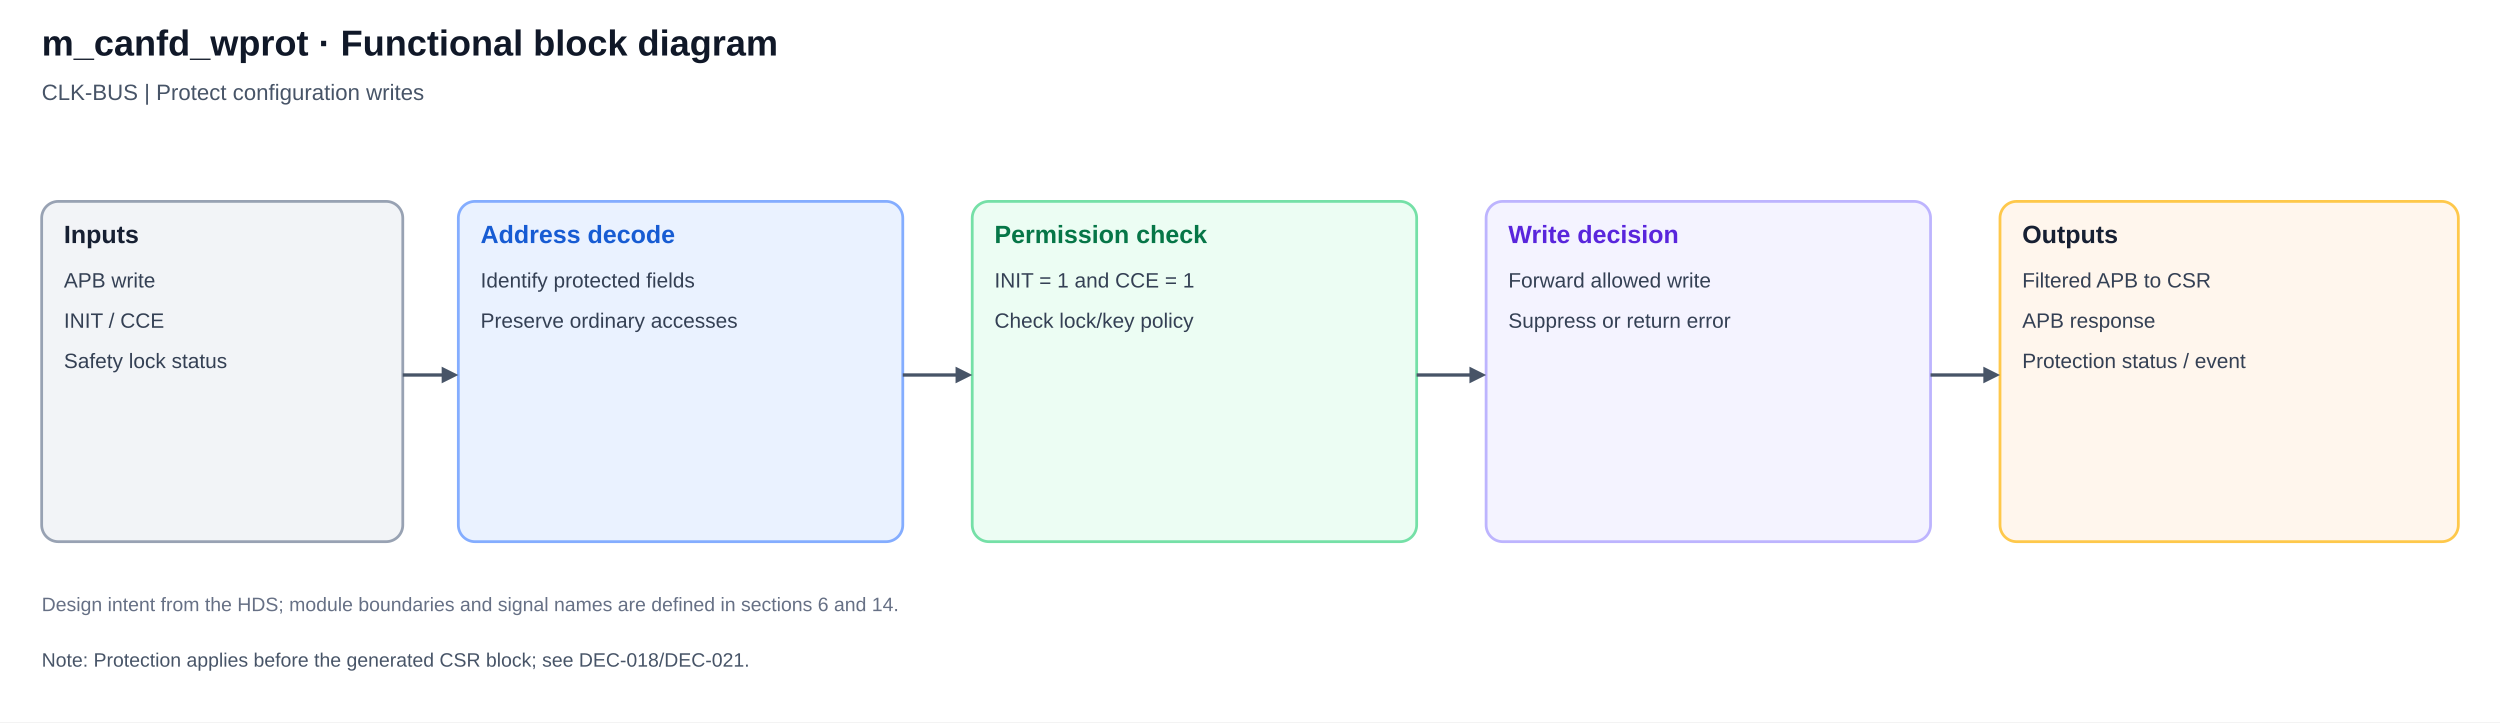
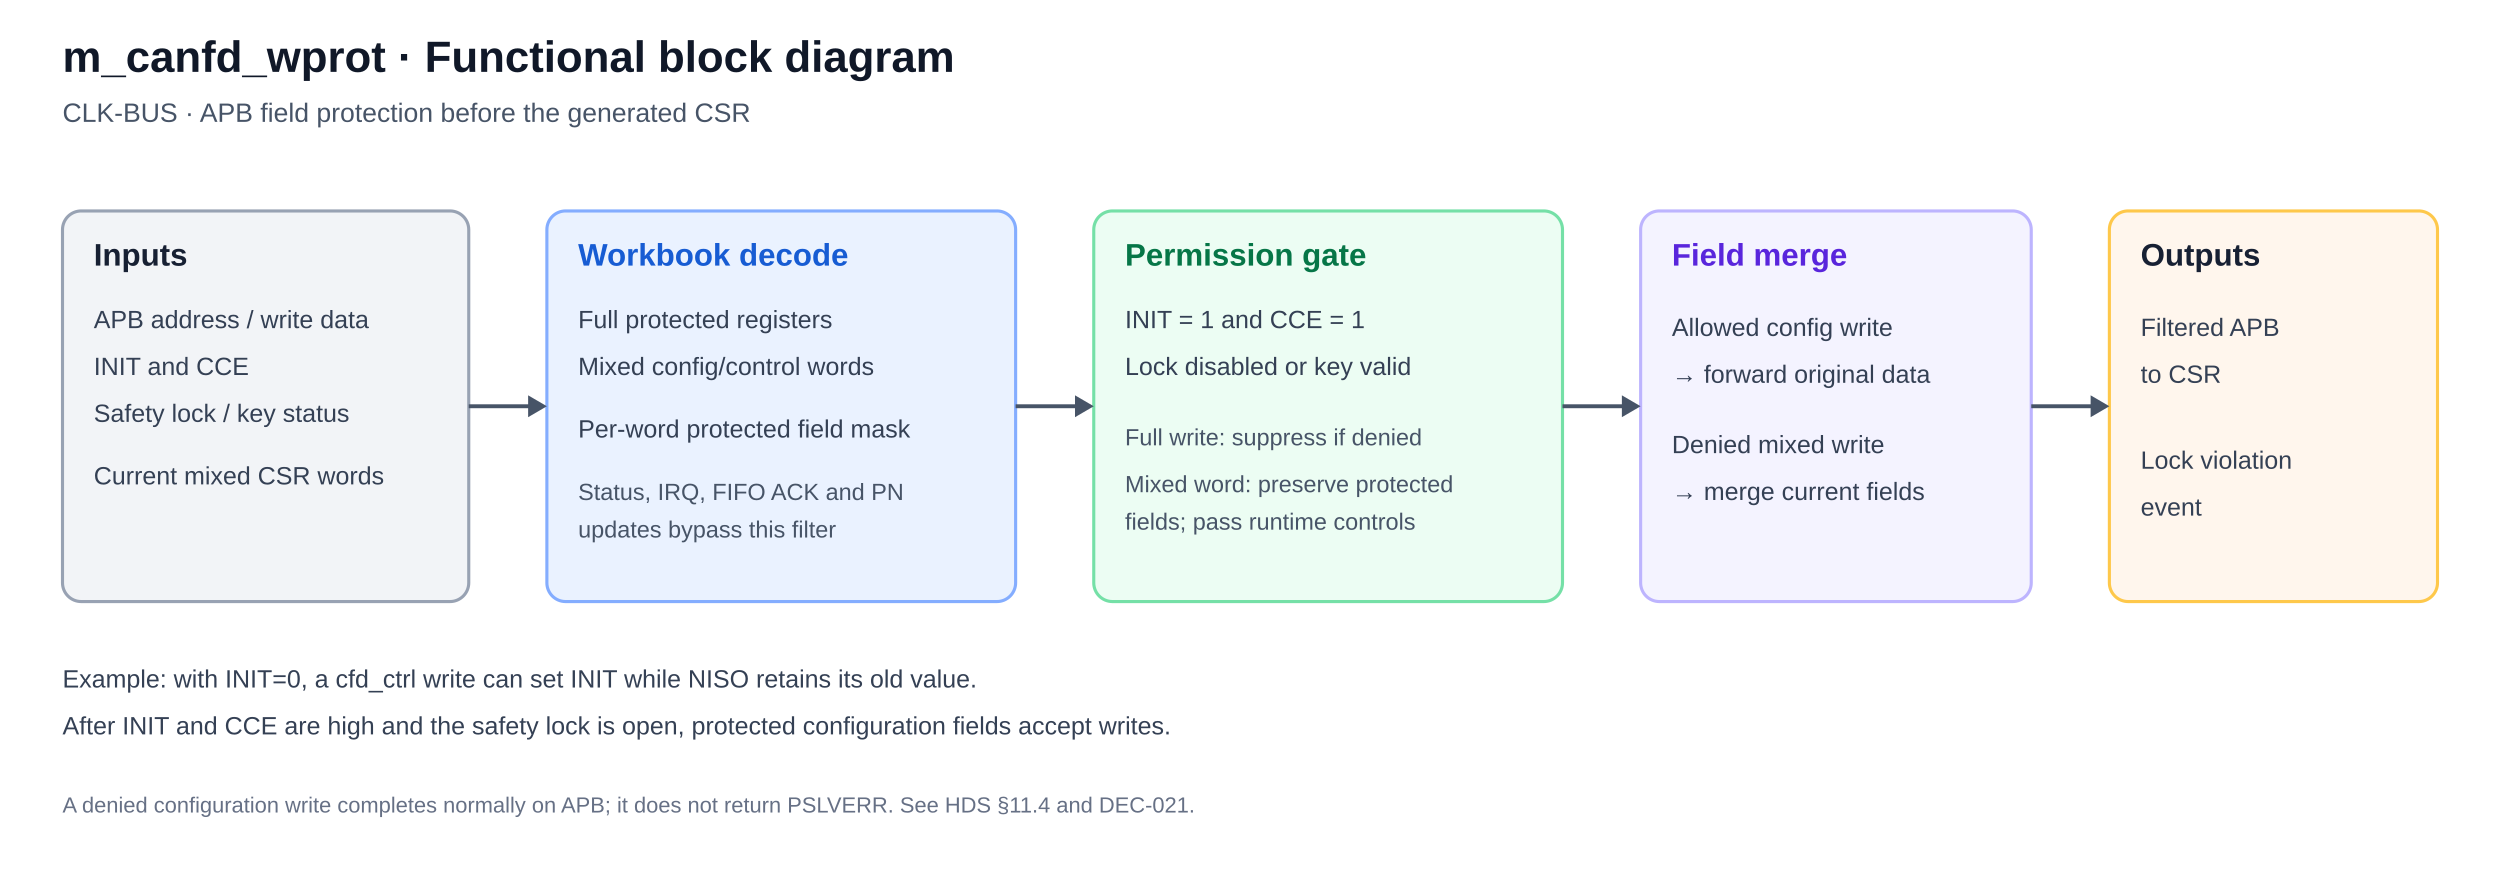
- <svg xmlns="http://www.w3.org/2000/svg" width="1800" height="520" viewBox="0 0 1800 520" role="img" aria-labelledby="title desc">
-   <rect width="100%" height="100%" fill="#ffffff" />
-   <text x="30" y="40" font-family="Arial, Helvetica, sans-serif" font-size="26" fill="#101828" font-weight="bold" text-anchor="start">m_canfd_wprot · Functional block diagram</text>
-   <text x="30" y="72" font-family="Arial, Helvetica, sans-serif" font-size="16" fill="#475467" font-weight="normal" text-anchor="start">CLK-BUS  |  Protect configuration writes</text>
-   <rect x="30" y="145" width="260" height="245" rx="12" fill="#f2f4f7" stroke="#98a2b3" stroke-width="2" />
-   <text x="46" y="175" font-family="Arial, Helvetica, sans-serif" font-size="18" fill="#172033" font-weight="bold" text-anchor="start">Inputs</text>
-   <text x="46" y="207" font-family="Arial, Helvetica, sans-serif" font-size="15" fill="#344054" font-weight="normal" text-anchor="start">APB write</text>
-   <text x="46" y="236" font-family="Arial, Helvetica, sans-serif" font-size="15" fill="#344054" font-weight="normal" text-anchor="start">INIT / CCE</text>
-   <text x="46" y="265" font-family="Arial, Helvetica, sans-serif" font-size="15" fill="#344054" font-weight="normal" text-anchor="start">Safety lock status</text>
-   <rect x="330" y="145" width="320" height="245" rx="12" fill="#eaf2ff" stroke="#84adff" stroke-width="2" />
-   <text x="346" y="175" font-family="Arial, Helvetica, sans-serif" font-size="18" fill="#175cd3" font-weight="bold" text-anchor="start">Address decode</text>
-   <text x="346" y="207" font-family="Arial, Helvetica, sans-serif" font-size="15" fill="#344054" font-weight="normal" text-anchor="start">Identify protected fields</text>
-   <text x="346" y="236" font-family="Arial, Helvetica, sans-serif" font-size="15" fill="#344054" font-weight="normal" text-anchor="start">Preserve ordinary accesses</text>
-   <rect x="700" y="145" width="320" height="245" rx="12" fill="#ecfdf3" stroke="#75e0a7" stroke-width="2" />
-   <text x="716" y="175" font-family="Arial, Helvetica, sans-serif" font-size="18" fill="#067647" font-weight="bold" text-anchor="start">Permission check</text>
-   <text x="716" y="207" font-family="Arial, Helvetica, sans-serif" font-size="15" fill="#344054" font-weight="normal" text-anchor="start">INIT = 1 and CCE = 1</text>
-   <text x="716" y="236" font-family="Arial, Helvetica, sans-serif" font-size="15" fill="#344054" font-weight="normal" text-anchor="start">Check lock/key policy</text>
-   <rect x="1070" y="145" width="320" height="245" rx="12" fill="#f4f3ff" stroke="#bdb4fe" stroke-width="2" />
-   <text x="1086" y="175" font-family="Arial, Helvetica, sans-serif" font-size="18" fill="#5925dc" font-weight="bold" text-anchor="start">Write decision</text>
-   <text x="1086" y="207" font-family="Arial, Helvetica, sans-serif" font-size="15" fill="#344054" font-weight="normal" text-anchor="start">Forward allowed write</text>
-   <text x="1086" y="236" font-family="Arial, Helvetica, sans-serif" font-size="15" fill="#344054" font-weight="normal" text-anchor="start">Suppress or return error</text>
-   <rect x="1440" y="145" width="330" height="245" rx="12" fill="#fff6ed" stroke="#fec84b" stroke-width="2" />
-   <text x="1456" y="175" font-family="Arial, Helvetica, sans-serif" font-size="18" fill="#172033" font-weight="bold" text-anchor="start">Outputs</text>
-   <text x="1456" y="207" font-family="Arial, Helvetica, sans-serif" font-size="15" fill="#344054" font-weight="normal" text-anchor="start">Filtered APB to CSR</text>
-   <text x="1456" y="236" font-family="Arial, Helvetica, sans-serif" font-size="15" fill="#344054" font-weight="normal" text-anchor="start">APB response</text>
-   <text x="1456" y="265" font-family="Arial, Helvetica, sans-serif" font-size="15" fill="#344054" font-weight="normal" text-anchor="start">Protection status / event</text>
-   <path d="M290 270 L320 270" fill="none" stroke="#475467" stroke-width="2.4" />
-   <polygon points="330,270 318,264 318,276" fill="#475467" />
-   <path d="M650 270 L690 270" fill="none" stroke="#475467" stroke-width="2.4" />
-   <polygon points="700,270 688,264 688,276" fill="#475467" />
-   <path d="M1020 270 L1060 270" fill="none" stroke="#475467" stroke-width="2.4" />
-   <polygon points="1070,270 1058,264 1058,276" fill="#475467" />
-   <path d="M1390 270 L1430 270" fill="none" stroke="#475467" stroke-width="2.4" />
-   <polygon points="1440,270 1428,264 1428,276" fill="#475467" />
-   <text x="30" y="440" font-family="Arial, Helvetica, sans-serif" font-size="14" fill="#667085" font-weight="normal" text-anchor="start">Design intent from the HDS; module boundaries and signal names are defined in sections 6 and 14.</text>
-   <text x="30" y="480" font-family="Arial, Helvetica, sans-serif" font-size="14" fill="#475467" font-weight="normal" text-anchor="start">Note: Protection applies before the generated CSR block; see DEC-018/DEC-021.</text>
+ <svg xmlns="http://www.w3.org/2000/svg" width="1600" height="560" viewBox="0 0 1600 560" role="img" aria-labelledby="title desc">
+   <rect width="1600" height="560" fill="#ffffff" />
+   <text x="40" y="46" font-family="Arial, Helvetica, sans-serif" font-size="28" fill="#101828" font-weight="700">m_canfd_wprot · Functional block diagram</text>
+   <text x="40" y="78" font-family="Arial, Helvetica, sans-serif" font-size="17" fill="#475467">CLK-BUS · APB field protection before the generated CSR</text>
+   <rect x="40" y="135" width="260" height="250" rx="12" fill="#f2f4f7" stroke="#98a2b3" stroke-width="2" />
+   <text x="60" y="170" font-family="Arial, Helvetica, sans-serif" font-size="20" fill="#172033" font-weight="700">Inputs</text>
+   <text x="60" y="210" font-family="Arial, Helvetica, sans-serif" font-size="16" fill="#344054">APB address / write data</text>
+   <text x="60" y="240" font-family="Arial, Helvetica, sans-serif" font-size="16" fill="#344054">INIT and CCE</text>
+   <text x="60" y="270" font-family="Arial, Helvetica, sans-serif" font-size="16" fill="#344054">Safety lock / key status</text>
+   <text x="60" y="310" font-family="Arial, Helvetica, sans-serif" font-size="16" fill="#344054">Current mixed CSR words</text>
+   <rect x="350" y="135" width="300" height="250" rx="12" fill="#eaf2ff" stroke="#84adff" stroke-width="2" />
+   <text x="370" y="170" font-family="Arial, Helvetica, sans-serif" font-size="20" fill="#175cd3" font-weight="700">Workbook decode</text>
+   <text x="370" y="210" font-family="Arial, Helvetica, sans-serif" font-size="16" fill="#344054">Full protected registers</text>
+   <text x="370" y="240" font-family="Arial, Helvetica, sans-serif" font-size="16" fill="#344054">Mixed config/control words</text>
+   <text x="370" y="280" font-family="Arial, Helvetica, sans-serif" font-size="16" fill="#344054">Per-word protected field mask</text>
+   <text x="370" y="320" font-family="Arial, Helvetica, sans-serif" font-size="15" fill="#475467">Status, IRQ, FIFO ACK and PN</text>
+   <text x="370" y="344" font-family="Arial, Helvetica, sans-serif" font-size="15" fill="#475467">updates bypass this filter</text>
+   <rect x="700" y="135" width="300" height="250" rx="12" fill="#ecfdf3" stroke="#75e0a7" stroke-width="2" />
+   <text x="720" y="170" font-family="Arial, Helvetica, sans-serif" font-size="20" fill="#067647" font-weight="700">Permission gate</text>
+   <text x="720" y="210" font-family="Arial, Helvetica, sans-serif" font-size="16" fill="#344054">INIT = 1 and CCE = 1</text>
+   <text x="720" y="240" font-family="Arial, Helvetica, sans-serif" font-size="16" fill="#344054">Lock disabled or key valid</text>
+   <text x="720" y="285" font-family="Arial, Helvetica, sans-serif" font-size="15" fill="#475467">Full write: suppress if denied</text>
+   <text x="720" y="315" font-family="Arial, Helvetica, sans-serif" font-size="15" fill="#475467">Mixed word: preserve protected</text>
+   <text x="720" y="339" font-family="Arial, Helvetica, sans-serif" font-size="15" fill="#475467">fields; pass runtime controls</text>
+   <rect x="1050" y="135" width="250" height="250" rx="12" fill="#f4f3ff" stroke="#bdb4fe" stroke-width="2" />
+   <text x="1070" y="170" font-family="Arial, Helvetica, sans-serif" font-size="20" fill="#5925dc" font-weight="700">Field merge</text>
+   <text x="1070" y="215" font-family="Arial, Helvetica, sans-serif" font-size="16" fill="#344054">Allowed config write</text>
+   <text x="1070" y="245" font-family="Arial, Helvetica, sans-serif" font-size="16" fill="#344054">→ forward original data</text>
+   <text x="1070" y="290" font-family="Arial, Helvetica, sans-serif" font-size="16" fill="#344054">Denied mixed write</text>
+   <text x="1070" y="320" font-family="Arial, Helvetica, sans-serif" font-size="16" fill="#344054">→ merge current fields</text>
+   <rect x="1350" y="135" width="210" height="250" rx="12" fill="#fff6ed" stroke="#fec84b" stroke-width="2" />
+   <text x="1370" y="170" font-family="Arial, Helvetica, sans-serif" font-size="20" fill="#172033" font-weight="700">Outputs</text>
+   <text x="1370" y="215" font-family="Arial, Helvetica, sans-serif" font-size="16" fill="#344054">Filtered APB</text>
+   <text x="1370" y="245" font-family="Arial, Helvetica, sans-serif" font-size="16" fill="#344054">to CSR</text>
+   <text x="1370" y="300" font-family="Arial, Helvetica, sans-serif" font-size="16" fill="#344054">Lock violation</text>
+   <text x="1370" y="330" font-family="Arial, Helvetica, sans-serif" font-size="16" fill="#344054">event</text>
+   <path d="M300 260 H340 M650 260 H690 M1000 260 H1040 M1300 260 H1340" fill="none" stroke="#475467" stroke-width="2.5" />
+   <polygon points="350,260 338,253 338,267" fill="#475467" />
+   <polygon points="700,260 688,253 688,267" fill="#475467" />
+   <polygon points="1050,260 1038,253 1038,267" fill="#475467" />
+   <polygon points="1350,260 1338,253 1338,267" fill="#475467" />
+   <text x="40" y="440" font-family="Arial, Helvetica, sans-serif" font-size="16" fill="#344054">Example: with INIT=0, a cfd_ctrl write can set INIT while NISO retains its old value.</text>
+   <text x="40" y="470" font-family="Arial, Helvetica, sans-serif" font-size="16" fill="#344054">After INIT and CCE are high and the safety lock is open, protected configuration fields accept writes.</text>
+   <text x="40" y="520" font-family="Arial, Helvetica, sans-serif" font-size="14" fill="#667085">A denied configuration write completes normally on APB; it does not return PSLVERR. See HDS §11.4 and DEC-021.</text>
</svg>
